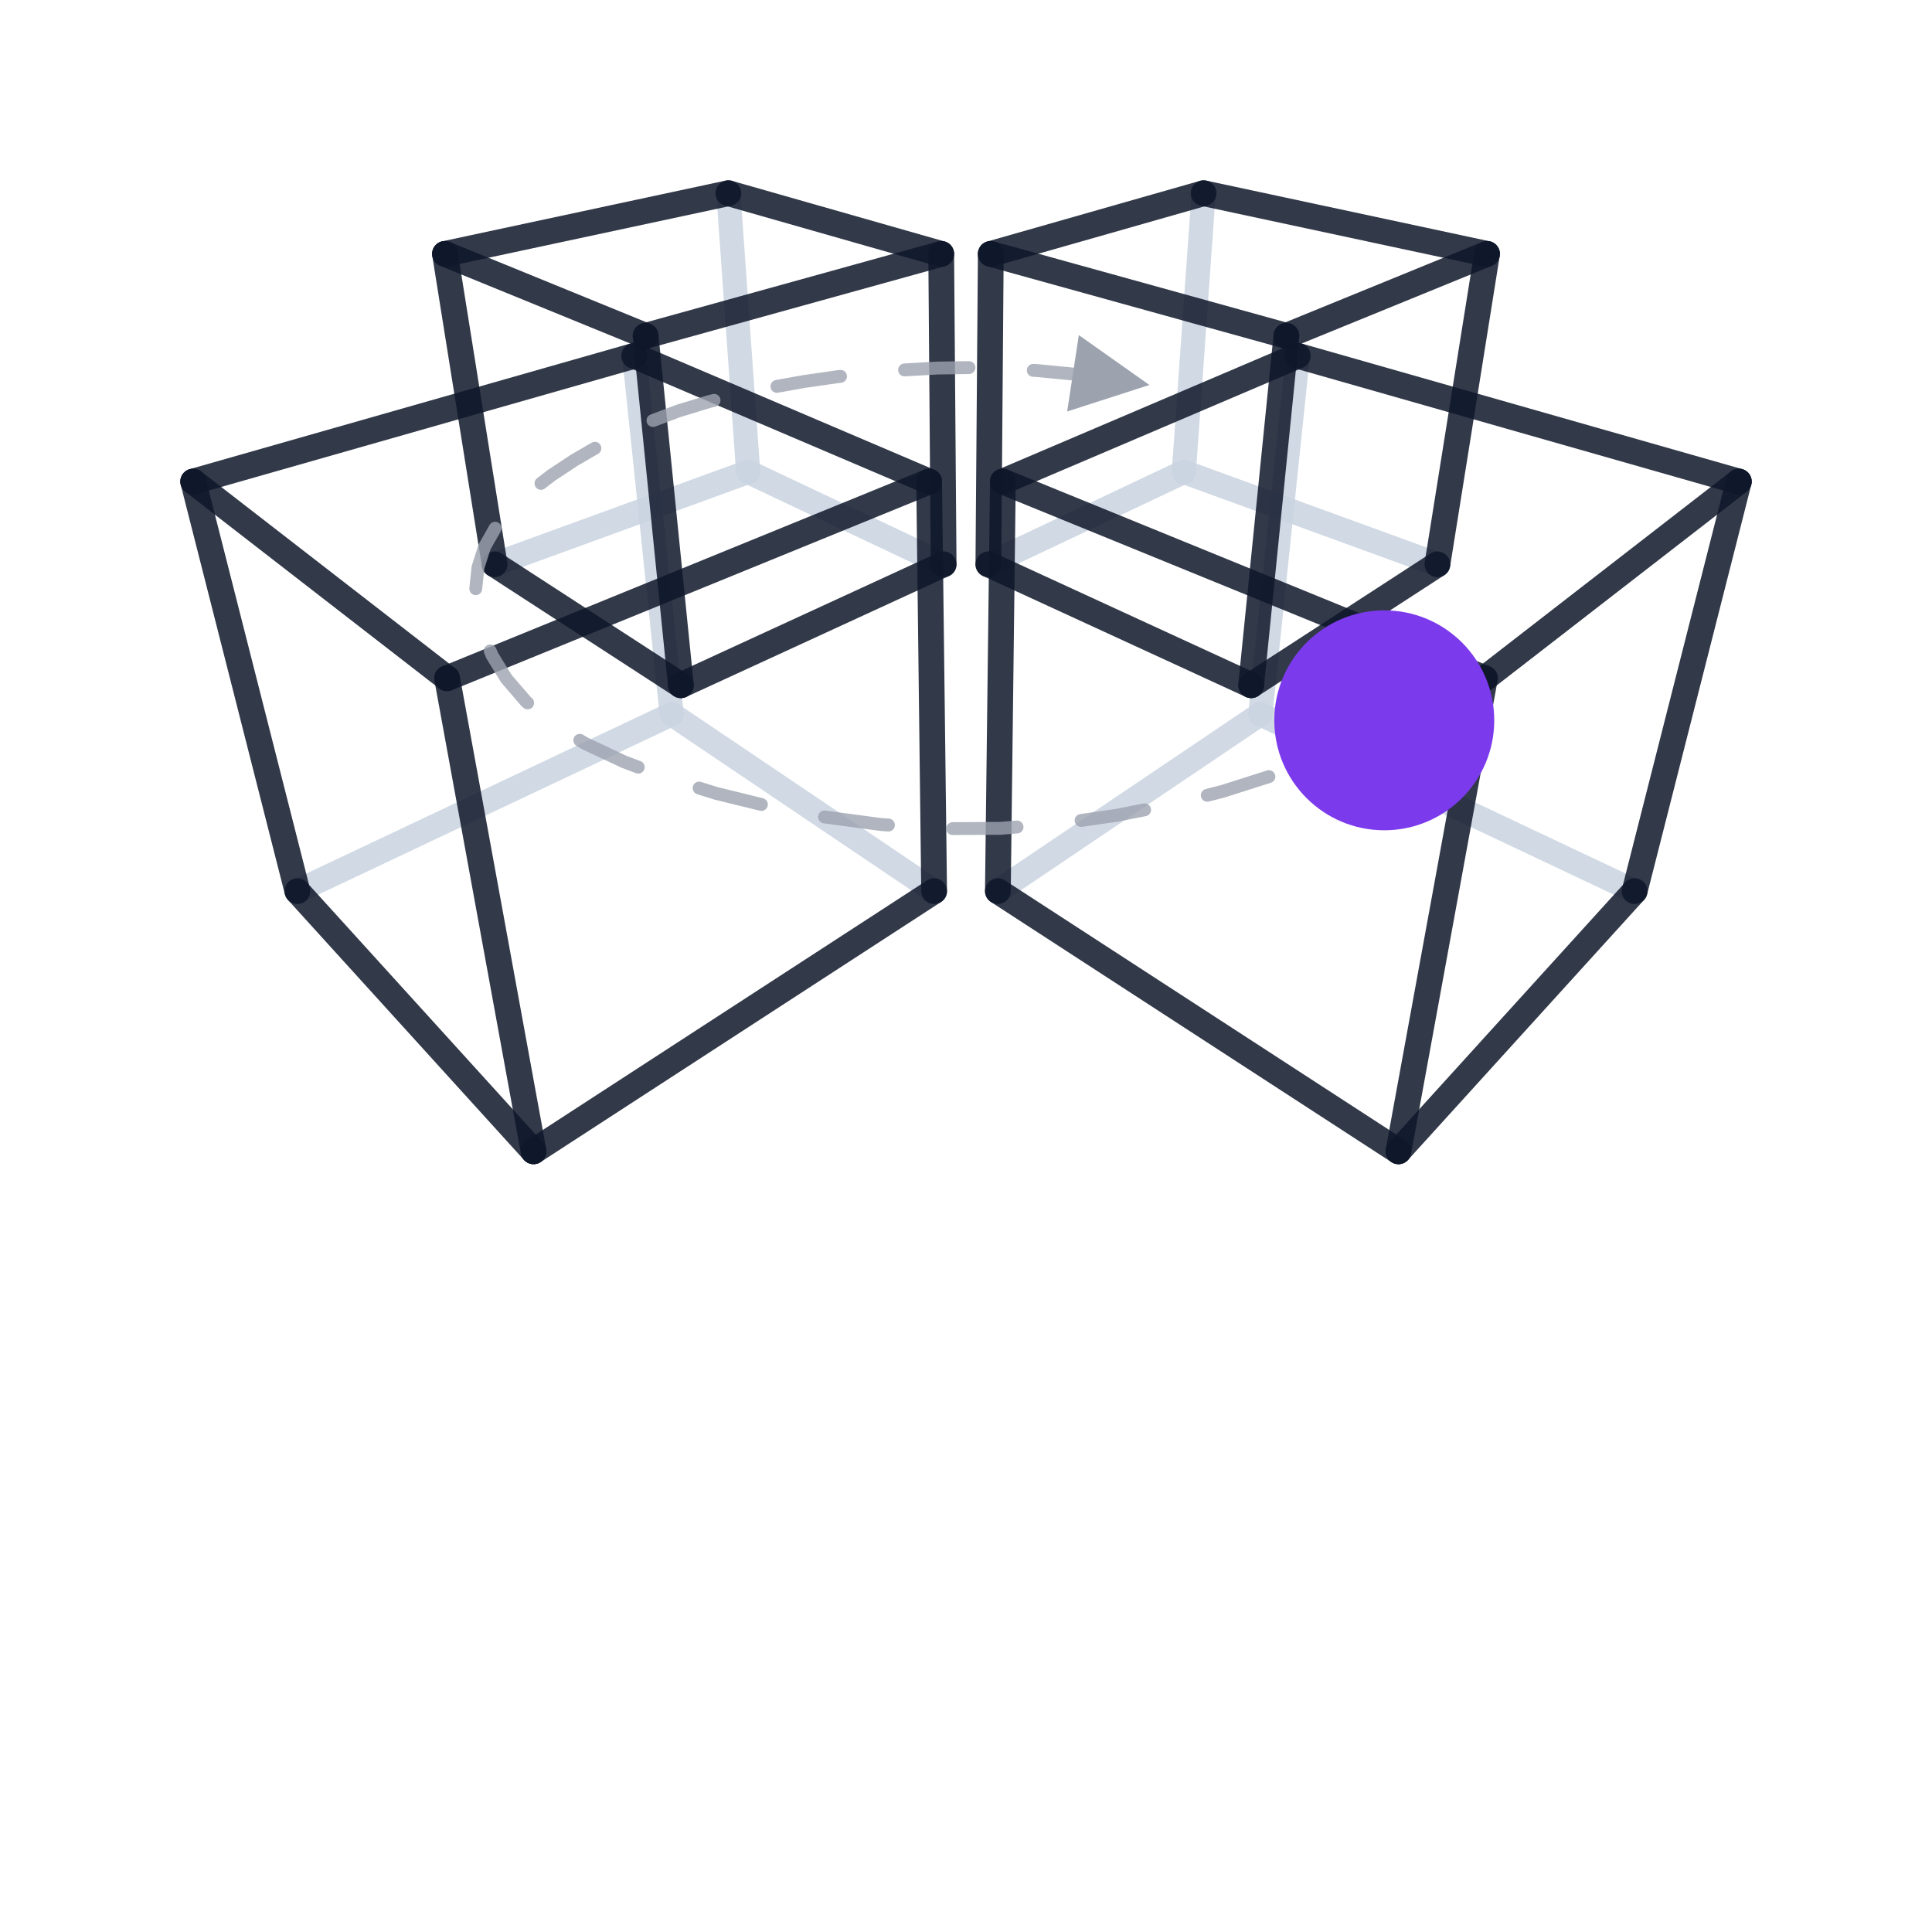
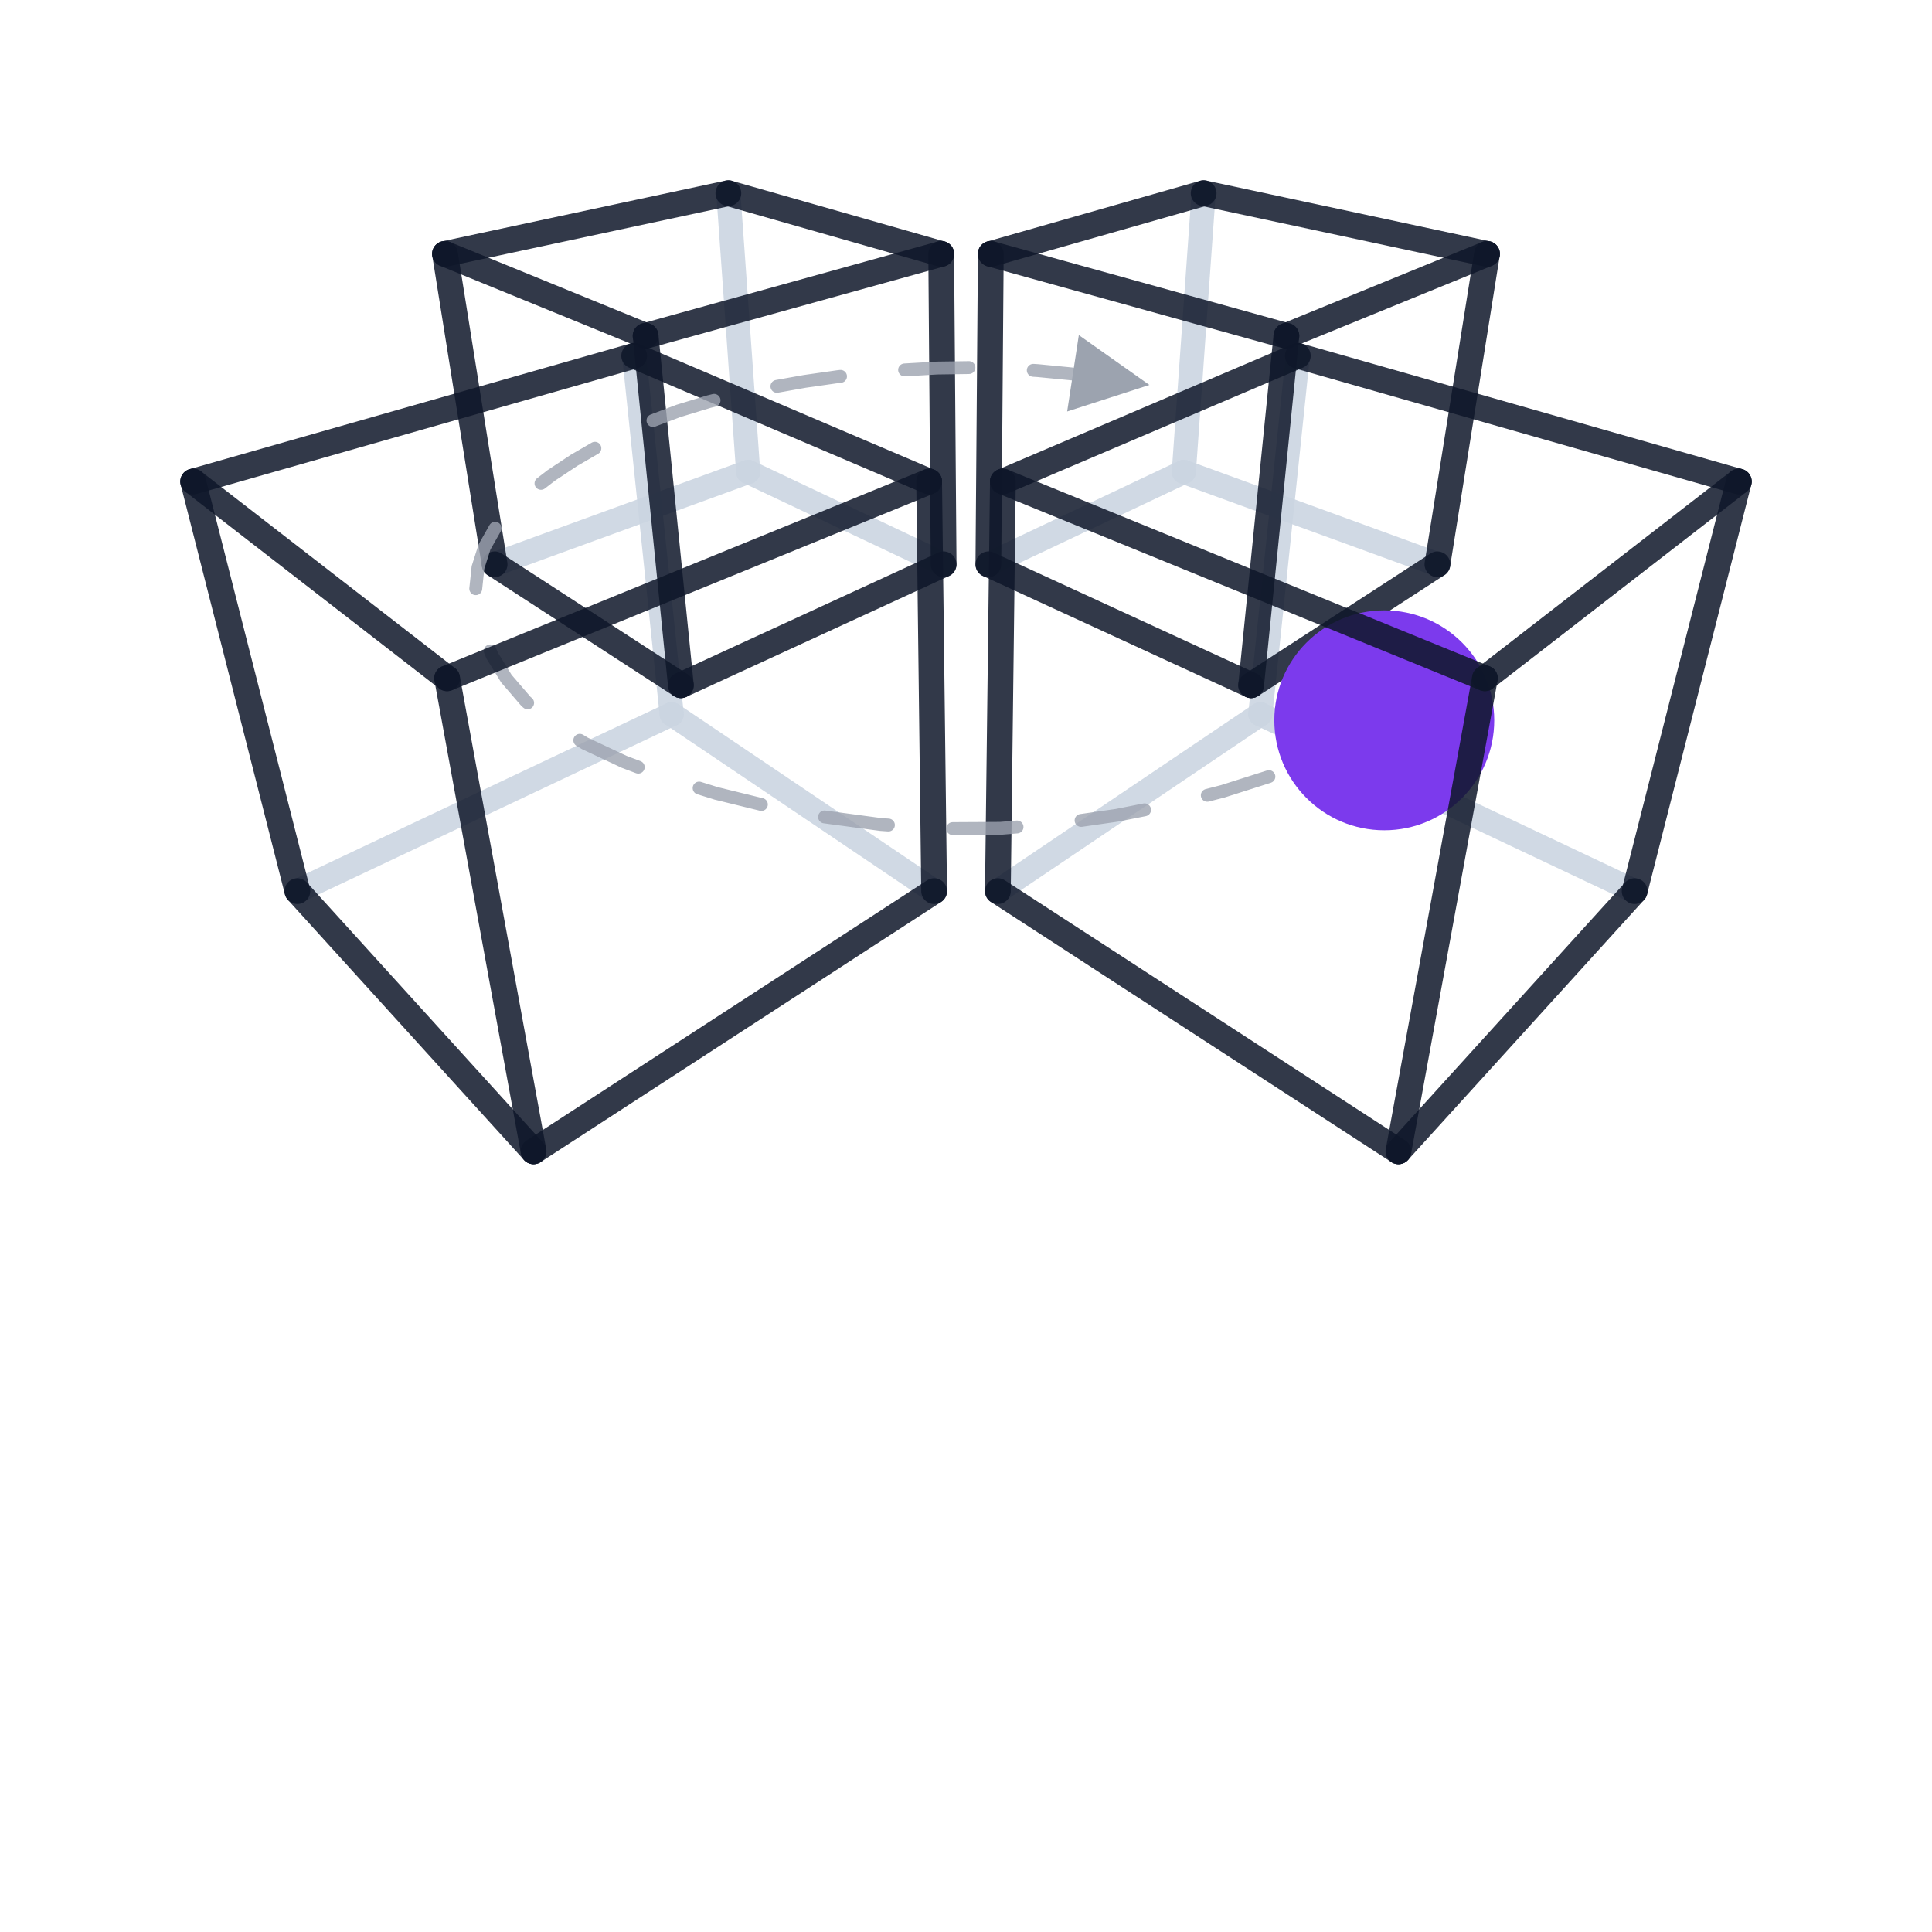
<svg xmlns="http://www.w3.org/2000/svg" width="120" height="120" viewBox="0 0 120 120" fill="none">
  <g stroke="#cbd5e1" stroke-opacity="0.9" stroke-width="1.5" stroke-linecap="round" stroke-linejoin="round">
    <line x1="78.28" y1="44.36" x2="101.53" y2="55.35" />
    <line x1="80.61" y1="22.10" x2="78.28" y2="44.36" />
    <line x1="78.28" y1="44.36" x2="61.98" y2="55.35" />
    <line x1="41.72" y1="44.36" x2="58.02" y2="55.35" />
    <line x1="39.39" y1="22.10" x2="41.72" y2="44.36" />
    <line x1="41.72" y1="44.36" x2="18.47" y2="55.35" />
    <line x1="46.47" y1="29.31" x2="58.61" y2="35.05" />
    <line x1="45.24" y1="12.00" x2="46.47" y2="29.31" />
    <line x1="46.47" y1="29.31" x2="30.72" y2="35.05" />
    <line x1="73.53" y1="29.31" x2="89.28" y2="35.05" />
    <line x1="74.76" y1="12.00" x2="73.53" y2="29.31" />
    <line x1="73.53" y1="29.31" x2="61.39" y2="35.05" />
  </g>
  <g stroke="#0f172a" stroke-opacity="0.85" stroke-width="1.6" stroke-linecap="round" stroke-linejoin="round">
    <line x1="101.53" y1="55.35" x2="108.00" y2="29.91" />
    <line x1="108.00" y1="29.91" x2="80.61" y2="22.10" />
-     <line x1="61.98" y1="55.35" x2="86.86" y2="71.51" />
-     <line x1="86.86" y1="71.51" x2="92.23" y2="42.13" />
-     <line x1="92.23" y1="42.13" x2="62.29" y2="29.91" />
    <line x1="62.29" y1="29.91" x2="61.98" y2="55.35" />
-     <line x1="101.53" y1="55.35" x2="86.86" y2="71.51" />
-     <line x1="108.00" y1="29.91" x2="92.23" y2="42.13" />
    <line x1="80.61" y1="22.10" x2="62.29" y2="29.91" />
    <line x1="58.02" y1="55.35" x2="57.71" y2="29.91" />
    <line x1="57.71" y1="29.91" x2="39.39" y2="22.10" />
-     <line x1="18.47" y1="55.35" x2="33.14" y2="71.51" />
-     <line x1="33.14" y1="71.51" x2="27.77" y2="42.13" />
-     <line x1="27.77" y1="42.13" x2="12.00" y2="29.91" />
    <line x1="12.00" y1="29.91" x2="18.47" y2="55.35" />
-     <line x1="58.02" y1="55.35" x2="33.14" y2="71.51" />
-     <line x1="57.71" y1="29.91" x2="27.77" y2="42.13" />
    <line x1="39.39" y1="22.10" x2="12.00" y2="29.91" />
    <line x1="58.61" y1="35.05" x2="58.46" y2="15.77" />
    <line x1="58.46" y1="15.77" x2="45.24" y2="12.00" />
    <line x1="30.72" y1="35.05" x2="42.29" y2="42.56" />
    <line x1="42.29" y1="42.56" x2="40.10" y2="20.86" />
    <line x1="40.10" y1="20.86" x2="27.64" y2="15.77" />
    <line x1="27.64" y1="15.77" x2="30.72" y2="35.05" />
    <line x1="58.61" y1="35.05" x2="42.29" y2="42.56" />
    <line x1="58.46" y1="15.77" x2="40.10" y2="20.86" />
    <line x1="45.24" y1="12.00" x2="27.64" y2="15.77" />
    <line x1="89.28" y1="35.05" x2="92.36" y2="15.77" />
    <line x1="92.36" y1="15.77" x2="74.76" y2="12.00" />
    <line x1="61.39" y1="35.05" x2="77.71" y2="42.56" />
    <line x1="77.71" y1="42.56" x2="79.90" y2="20.86" />
    <line x1="79.90" y1="20.86" x2="61.54" y2="15.77" />
    <line x1="61.54" y1="15.77" x2="61.39" y2="35.05" />
    <line x1="89.28" y1="35.05" x2="77.71" y2="42.56" />
    <line x1="92.36" y1="15.77" x2="79.90" y2="20.86" />
    <line x1="74.76" y1="12.00" x2="61.54" y2="15.77" />
  </g>
  <defs>
    <marker id="motion-arrow" markerWidth="6" markerHeight="6" refX="5" refY="3" orient="auto">
      <path d="M0,0 L6,3 L0,6 Z" fill="#9ca3af" />
    </marker>
  </defs>
  <path d="M85.98 44.74 L83.98 46.01 L81.60 47.16 L78.90 48.21 L75.95 49.15 L72.76 49.97 L69.37 50.64 L65.82 51.15 L62.13 51.45 L58.40 51.47 L54.70 51.21 L51.13 50.73 L47.71 50.07 L44.49 49.28 L41.50 48.35 L38.77 47.32 L36.34 46.18 L34.28 44.93 L32.67 43.57 L31.45 42.15 L30.57 40.72 L29.98 39.30 L29.65 37.91 L29.55 36.56 L29.69 35.24 L30.09 33.98 L30.78 32.76 L31.76 31.61 L32.93 30.54 L34.24 29.53 L35.66 28.59 L37.16 27.72 L38.74 26.92 L40.40 26.18 L42.15 25.52 L44.02 24.95 L45.97 24.46 L47.96 24.05 L49.98 23.69 L52.01 23.40 L54.06 23.16 L56.13 22.98 L58.21 22.86 L60.30 22.83 L62.39 22.89 L64.46 23.02 L66.52 23.22 L68.57 23.48 L70.60 23.79" fill="none" stroke="#9ca3af" stroke-opacity="0.8" stroke-width="0.8" stroke-linecap="round" stroke-dasharray="4 4" marker-end="url(#motion-arrow)" />
  <circle cx="85.98" cy="44.74" r="6.83" fill="#7c3aed" />
+   <g stroke="#0f172a" stroke-opacity="0.85" stroke-width="1.6" stroke-linecap="round" stroke-linejoin="round">
+     <line x1="61.98" y1="55.35" x2="86.86" y2="71.51" />
+     <line x1="86.86" y1="71.51" x2="92.23" y2="42.13" />
+     <line x1="92.23" y1="42.13" x2="62.29" y2="29.91" />
+     <line x1="101.53" y1="55.35" x2="86.86" y2="71.51" />
+     <line x1="108.00" y1="29.91" x2="92.23" y2="42.13" />
+     <line x1="18.47" y1="55.35" x2="33.14" y2="71.51" />
+     <line x1="33.14" y1="71.51" x2="27.77" y2="42.13" />
+     <line x1="27.77" y1="42.13" x2="12.00" y2="29.91" />
+     <line x1="58.02" y1="55.35" x2="33.14" y2="71.51" />
+     <line x1="57.71" y1="29.91" x2="27.77" y2="42.13" />
+   </g>
</svg>
